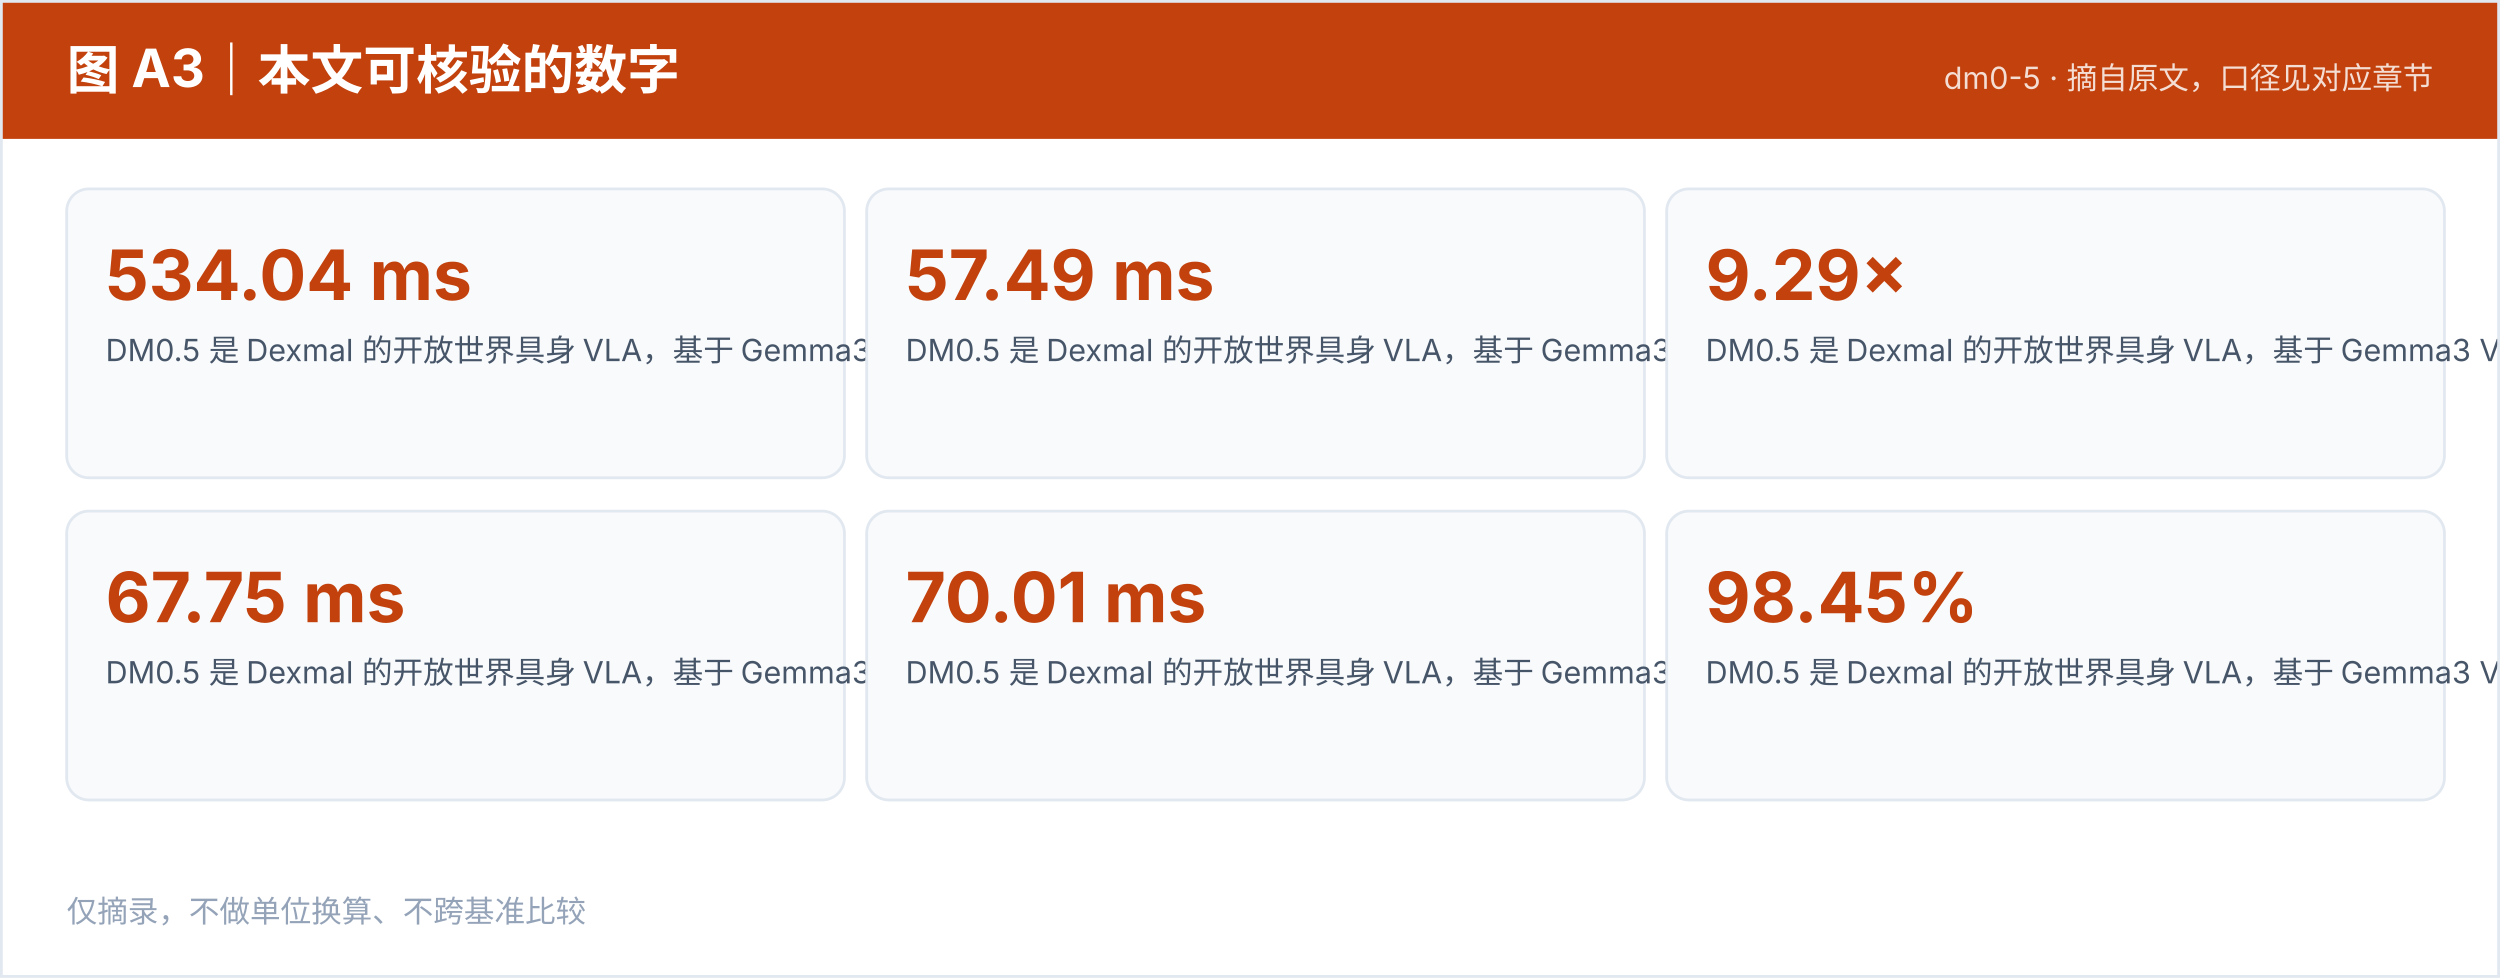
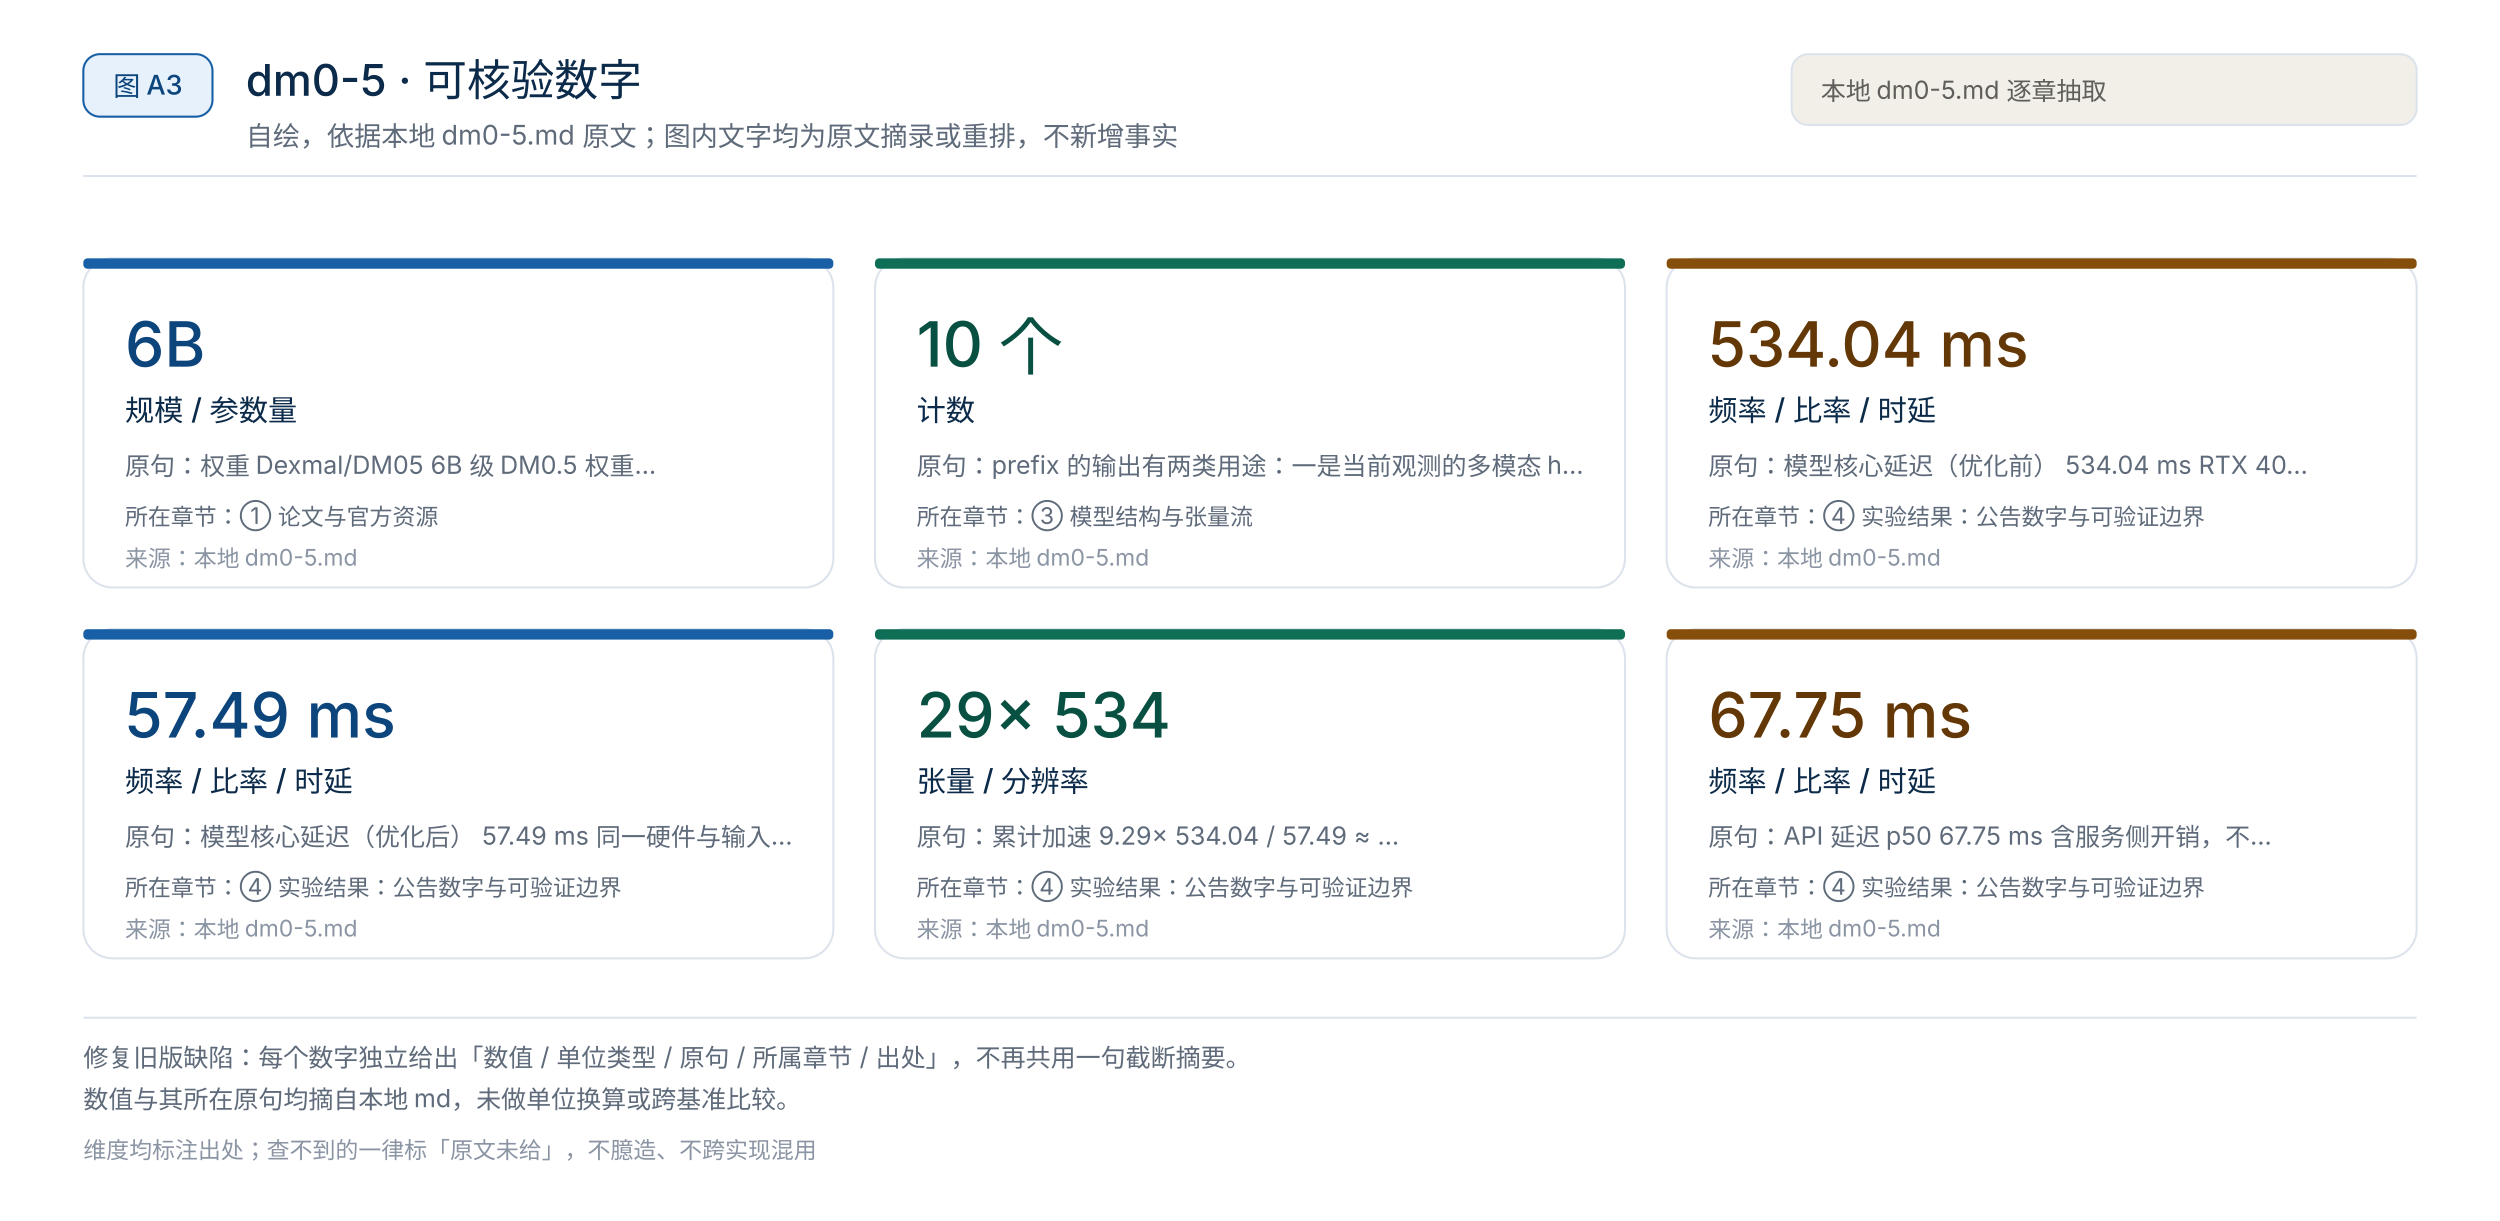
- <svg xmlns="http://www.w3.org/2000/svg" viewBox="0 0 900 352" width="900" height="352" font-family="PingFang SC, -apple-system, BlinkMacSystemFont, Microsoft YaHei, sans-serif">
-   <rect width="900" height="352" fill="#ffffff" />
-   <rect x="0" y="0" width="900" height="50" fill="#c2410c" />
-   <text x="24" y="32" font-size="19" fill="#ffffff" font-weight="700" text-anchor="start">图 A3｜本文可核验的数字</text>
-   <text x="876" y="32" font-size="11" fill="#ffffff" font-weight="400" text-anchor="end" opacity="0.82">dm0-5 · 摘自原文，口径见对应章节</text>
-   <rect x="24" y="68" width="280" height="104" rx="8" fill="#f8fafc" stroke="#e2e8f0" />
-   <text x="38" y="108" font-size="25" fill="#c2410c" font-weight="700" text-anchor="start">534.04 ms</text>
-   <text x="38" y="130" font-size="11" fill="#475569" font-weight="400" text-anchor="start">DM0.5 是 Dexmal 的开放世界具身 VLA，基于 Gemma3 V</text>
-   <rect x="312" y="68" width="280" height="104" rx="8" fill="#f8fafc" stroke="#e2e8f0" />
-   <text x="326" y="108" font-size="25" fill="#c2410c" font-weight="700" text-anchor="start">57.49 ms</text>
-   <text x="326" y="130" font-size="11" fill="#475569" font-weight="400" text-anchor="start">DM0.5 是 Dexmal 的开放世界具身 VLA，基于 Gemma3 V</text>
-   <rect x="600" y="68" width="280" height="104" rx="8" fill="#f8fafc" stroke="#e2e8f0" />
-   <text x="614" y="108" font-size="25" fill="#c2410c" font-weight="700" text-anchor="start">9.29×</text>
-   <text x="614" y="130" font-size="11" fill="#475569" font-weight="400" text-anchor="start">DM0.5 是 Dexmal 的开放世界具身 VLA，基于 Gemma3 V</text>
-   <rect x="24" y="184" width="280" height="104" rx="8" fill="#f8fafc" stroke="#e2e8f0" />
-   <text x="38" y="224" font-size="25" fill="#c2410c" font-weight="700" text-anchor="start">67.75 ms</text>
-   <text x="38" y="246" font-size="11" fill="#475569" font-weight="400" text-anchor="start">DM0.5 是 Dexmal 的开放世界具身 VLA，基于 Gemma3 V</text>
-   <rect x="312" y="184" width="280" height="104" rx="8" fill="#f8fafc" stroke="#e2e8f0" />
-   <text x="326" y="224" font-size="25" fill="#c2410c" font-weight="700" text-anchor="start">70.01 ms</text>
-   <text x="326" y="246" font-size="11" fill="#475569" font-weight="400" text-anchor="start">DM0.5 是 Dexmal 的开放世界具身 VLA，基于 Gemma3 V</text>
-   <rect x="600" y="184" width="280" height="104" rx="8" fill="#f8fafc" stroke="#e2e8f0" />
-   <text x="614" y="224" font-size="25" fill="#c2410c" font-weight="700" text-anchor="start">98.45%</text>
-   <text x="614" y="246" font-size="11" fill="#475569" font-weight="400" text-anchor="start">DM0.5 是 Dexmal 的开放世界具身 VLA，基于 Gemma3 V</text>
-   <text x="24" y="332" font-size="11" fill="#94a3b8" font-weight="400" text-anchor="start">仅摘录，不做单位换算、不跨基准比较</text>
-   <rect x="0.5" y="0.5" width="899" height="351" fill="none" stroke="#e2e8f0" />
+ <svg xmlns="http://www.w3.org/2000/svg" width="1200" height="586" viewBox="0 0 1200 586" role="img">
+   <defs>
+     <marker id="arrow" viewBox="0 0 10 10" refX="8" refY="5" markerWidth="6" markerHeight="6" orient="auto-start-reverse">
+       <path d="M2 1L8 5L2 9" fill="none" stroke="#185FA5" stroke-width="1.6" stroke-linecap="round" stroke-linejoin="round" />
+     </marker>
+   </defs>
+   <rect x="0" y="0" width="1200" height="586" rx="0" fill="#FFFFFF" stroke="#FFFFFF" stroke-width="1" />
+   <text x="118" y="46" font-family="-apple-system,BlinkMacSystemFont,'PingFang SC','Microsoft YaHei',sans-serif" font-size="21" font-weight="500" fill="#0C2B4A" text-anchor="start">dm0-5 · 可核验数字</text>
+   <text x="118" y="70" font-family="-apple-system,BlinkMacSystemFont,'PingFang SC','Microsoft YaHei',sans-serif" font-size="13" font-weight="400" fill="#5F6B7A" text-anchor="start">自绘，依据本地 dm0-5.md 原文；图内文字均为原文摘录或重排，不新增事实</text>
+   <rect x="40" y="84" width="1120" height="1" rx="0" fill="#DDE3EC" stroke="#DDE3EC" stroke-width="0" />
+   <rect x="860" y="26" width="300" height="34" rx="8" fill="#F1EFE8" stroke="#DDE3EC" stroke-width="1" />
+   <text x="874" y="48" font-family="-apple-system,BlinkMacSystemFont,'PingFang SC','Microsoft YaHei',sans-serif" font-size="12" font-weight="400" fill="#5F5E5A" text-anchor="start">本地 dm0-5.md 逐章抽取</text>
+   <rect x="40" y="26" width="62" height="30" rx="8" fill="#E6F1FB" stroke="#185FA5" stroke-width="1" />
+   <text x="71" y="46" font-family="-apple-system,BlinkMacSystemFont,'PingFang SC','Microsoft YaHei',sans-serif" font-size="13" font-weight="500" fill="#0C447C" text-anchor="middle">图 A3</text>
+   <rect x="40" y="124" width="360" height="158" rx="14" fill="#FFFFFF" stroke="#DDE3EC" stroke-width="1" />
+   <rect x="40" y="124" width="360" height="5" rx="2" fill="#185FA5" stroke="#185FA5" stroke-width="0" />
+   <text x="60" y="176" font-family="-apple-system,BlinkMacSystemFont,'PingFang SC','Microsoft YaHei',sans-serif" font-size="30" font-weight="500" fill="#0C447C" text-anchor="start">6B</text>
+   <text x="60" y="202" font-family="-apple-system,BlinkMacSystemFont,'PingFang SC','Microsoft YaHei',sans-serif" font-size="14" font-weight="500" fill="#0C2B4A" text-anchor="start">规模 / 参数量</text>
+   <text x="60" y="228" font-family="-apple-system,BlinkMacSystemFont,'PingFang SC','Microsoft YaHei',sans-serif" font-size="12" font-weight="400" fill="#5F6B7A" text-anchor="start">原句：权重 Dexmal/DM05 6B 级 DM0.5 权重…</text>
+   <text x="60" y="252" font-family="-apple-system,BlinkMacSystemFont,'PingFang SC','Microsoft YaHei',sans-serif" font-size="11" font-weight="400" fill="#5F6B7A" text-anchor="start">所在章节：① 论文与官方资源</text>
+   <text x="60" y="272" font-family="-apple-system,BlinkMacSystemFont,'PingFang SC','Microsoft YaHei',sans-serif" font-size="11" font-weight="400" fill="#8A94A3" text-anchor="start">来源：本地 dm0-5.md</text>
+   <rect x="420" y="124" width="360" height="158" rx="14" fill="#FFFFFF" stroke="#DDE3EC" stroke-width="1" />
+   <rect x="420" y="124" width="360" height="5" rx="2" fill="#0F6E56" stroke="#0F6E56" stroke-width="0" />
+   <text x="440" y="176" font-family="-apple-system,BlinkMacSystemFont,'PingFang SC','Microsoft YaHei',sans-serif" font-size="30" font-weight="500" fill="#085041" text-anchor="start">10 个</text>
+   <text x="440" y="202" font-family="-apple-system,BlinkMacSystemFont,'PingFang SC','Microsoft YaHei',sans-serif" font-size="14" font-weight="500" fill="#0C2B4A" text-anchor="start">计数</text>
+   <text x="440" y="228" font-family="-apple-system,BlinkMacSystemFont,'PingFang SC','Microsoft YaHei',sans-serif" font-size="12" font-weight="400" fill="#5F6B7A" text-anchor="start">原句：prefix 的输出有两类用途：一是当前观测的多模态 h…</text>
+   <text x="440" y="252" font-family="-apple-system,BlinkMacSystemFont,'PingFang SC','Microsoft YaHei',sans-serif" font-size="11" font-weight="400" fill="#5F6B7A" text-anchor="start">所在章节：③ 模型结构与张量流</text>
+   <text x="440" y="272" font-family="-apple-system,BlinkMacSystemFont,'PingFang SC','Microsoft YaHei',sans-serif" font-size="11" font-weight="400" fill="#8A94A3" text-anchor="start">来源：本地 dm0-5.md</text>
+   <rect x="800" y="124" width="360" height="158" rx="14" fill="#FFFFFF" stroke="#DDE3EC" stroke-width="1" />
+   <rect x="800" y="124" width="360" height="5" rx="2" fill="#854F0B" stroke="#854F0B" stroke-width="0" />
+   <text x="820" y="176" font-family="-apple-system,BlinkMacSystemFont,'PingFang SC','Microsoft YaHei',sans-serif" font-size="30" font-weight="500" fill="#633806" text-anchor="start">534.04 ms</text>
+   <text x="820" y="202" font-family="-apple-system,BlinkMacSystemFont,'PingFang SC','Microsoft YaHei',sans-serif" font-size="14" font-weight="500" fill="#0C2B4A" text-anchor="start">频率 / 比率 / 时延</text>
+   <text x="820" y="228" font-family="-apple-system,BlinkMacSystemFont,'PingFang SC','Microsoft YaHei',sans-serif" font-size="12" font-weight="400" fill="#5F6B7A" text-anchor="start">原句：模型核心延迟（优化前） 534.04 ms RTX 40…</text>
+   <text x="820" y="252" font-family="-apple-system,BlinkMacSystemFont,'PingFang SC','Microsoft YaHei',sans-serif" font-size="11" font-weight="400" fill="#5F6B7A" text-anchor="start">所在章节：④ 实验结果：公告数字与可验证边界</text>
+   <text x="820" y="272" font-family="-apple-system,BlinkMacSystemFont,'PingFang SC','Microsoft YaHei',sans-serif" font-size="11" font-weight="400" fill="#8A94A3" text-anchor="start">来源：本地 dm0-5.md</text>
+   <rect x="40" y="302" width="360" height="158" rx="14" fill="#FFFFFF" stroke="#DDE3EC" stroke-width="1" />
+   <rect x="40" y="302" width="360" height="5" rx="2" fill="#185FA5" stroke="#185FA5" stroke-width="0" />
+   <text x="60" y="354" font-family="-apple-system,BlinkMacSystemFont,'PingFang SC','Microsoft YaHei',sans-serif" font-size="30" font-weight="500" fill="#0C447C" text-anchor="start">57.49 ms</text>
+   <text x="60" y="380" font-family="-apple-system,BlinkMacSystemFont,'PingFang SC','Microsoft YaHei',sans-serif" font-size="14" font-weight="500" fill="#0C2B4A" text-anchor="start">频率 / 比率 / 时延</text>
+   <text x="60" y="406" font-family="-apple-system,BlinkMacSystemFont,'PingFang SC','Microsoft YaHei',sans-serif" font-size="12" font-weight="400" fill="#5F6B7A" text-anchor="start">原句：模型核心延迟（优化后） 57.49 ms 同一硬件与输入…</text>
+   <text x="60" y="430" font-family="-apple-system,BlinkMacSystemFont,'PingFang SC','Microsoft YaHei',sans-serif" font-size="11" font-weight="400" fill="#5F6B7A" text-anchor="start">所在章节：④ 实验结果：公告数字与可验证边界</text>
+   <text x="60" y="450" font-family="-apple-system,BlinkMacSystemFont,'PingFang SC','Microsoft YaHei',sans-serif" font-size="11" font-weight="400" fill="#8A94A3" text-anchor="start">来源：本地 dm0-5.md</text>
+   <rect x="420" y="302" width="360" height="158" rx="14" fill="#FFFFFF" stroke="#DDE3EC" stroke-width="1" />
+   <rect x="420" y="302" width="360" height="5" rx="2" fill="#0F6E56" stroke="#0F6E56" stroke-width="0" />
+   <text x="440" y="354" font-family="-apple-system,BlinkMacSystemFont,'PingFang SC','Microsoft YaHei',sans-serif" font-size="30" font-weight="500" fill="#085041" text-anchor="start">29× 534</text>
+   <text x="440" y="380" font-family="-apple-system,BlinkMacSystemFont,'PingFang SC','Microsoft YaHei',sans-serif" font-size="14" font-weight="500" fill="#0C2B4A" text-anchor="start">张量 / 分辨率</text>
+   <text x="440" y="406" font-family="-apple-system,BlinkMacSystemFont,'PingFang SC','Microsoft YaHei',sans-serif" font-size="12" font-weight="400" fill="#5F6B7A" text-anchor="start">原句：累计加速 9.29× 534.04 / 57.49 ≈ …</text>
+   <text x="440" y="430" font-family="-apple-system,BlinkMacSystemFont,'PingFang SC','Microsoft YaHei',sans-serif" font-size="11" font-weight="400" fill="#5F6B7A" text-anchor="start">所在章节：④ 实验结果：公告数字与可验证边界</text>
+   <text x="440" y="450" font-family="-apple-system,BlinkMacSystemFont,'PingFang SC','Microsoft YaHei',sans-serif" font-size="11" font-weight="400" fill="#8A94A3" text-anchor="start">来源：本地 dm0-5.md</text>
+   <rect x="800" y="302" width="360" height="158" rx="14" fill="#FFFFFF" stroke="#DDE3EC" stroke-width="1" />
+   <rect x="800" y="302" width="360" height="5" rx="2" fill="#854F0B" stroke="#854F0B" stroke-width="0" />
+   <text x="820" y="354" font-family="-apple-system,BlinkMacSystemFont,'PingFang SC','Microsoft YaHei',sans-serif" font-size="30" font-weight="500" fill="#633806" text-anchor="start">67.75 ms</text>
+   <text x="820" y="380" font-family="-apple-system,BlinkMacSystemFont,'PingFang SC','Microsoft YaHei',sans-serif" font-size="14" font-weight="500" fill="#0C2B4A" text-anchor="start">频率 / 比率 / 时延</text>
+   <text x="820" y="406" font-family="-apple-system,BlinkMacSystemFont,'PingFang SC','Microsoft YaHei',sans-serif" font-size="12" font-weight="400" fill="#5F6B7A" text-anchor="start">原句：API 延迟 p50 67.75 ms 含服务侧开销，不…</text>
+   <text x="820" y="430" font-family="-apple-system,BlinkMacSystemFont,'PingFang SC','Microsoft YaHei',sans-serif" font-size="11" font-weight="400" fill="#5F6B7A" text-anchor="start">所在章节：④ 实验结果：公告数字与可验证边界</text>
+   <text x="820" y="450" font-family="-apple-system,BlinkMacSystemFont,'PingFang SC','Microsoft YaHei',sans-serif" font-size="11" font-weight="400" fill="#8A94A3" text-anchor="start">来源：本地 dm0-5.md</text>
+   <rect x="40" y="488" width="1120" height="1" rx="0" fill="#DDE3EC" stroke="#DDE3EC" stroke-width="0" />
+   <text x="40" y="512" font-family="-apple-system,BlinkMacSystemFont,'PingFang SC','Microsoft YaHei',sans-serif" font-size="12" font-weight="400" fill="#5F6B7A" text-anchor="start">修复旧版缺陷：每个数字独立给出「数值 / 单位类型 / 原句 / 所属章节 / 出处」，不再共用一句截断摘要。</text>
+   <text x="40" y="532" font-family="-apple-system,BlinkMacSystemFont,'PingFang SC','Microsoft YaHei',sans-serif" font-size="12" font-weight="400" fill="#5F6B7A" text-anchor="start">数值与其所在原句均摘自本地 md，未做单位换算或跨基准比较。</text>
+   <text x="40" y="556" font-family="-apple-system,BlinkMacSystemFont,'PingFang SC','Microsoft YaHei',sans-serif" font-size="11" font-weight="400" fill="#8A94A3" text-anchor="start">维度均标注出处；查不到的一律标「原文未给」，不臆造、不跨实现混用</text>
</svg>
